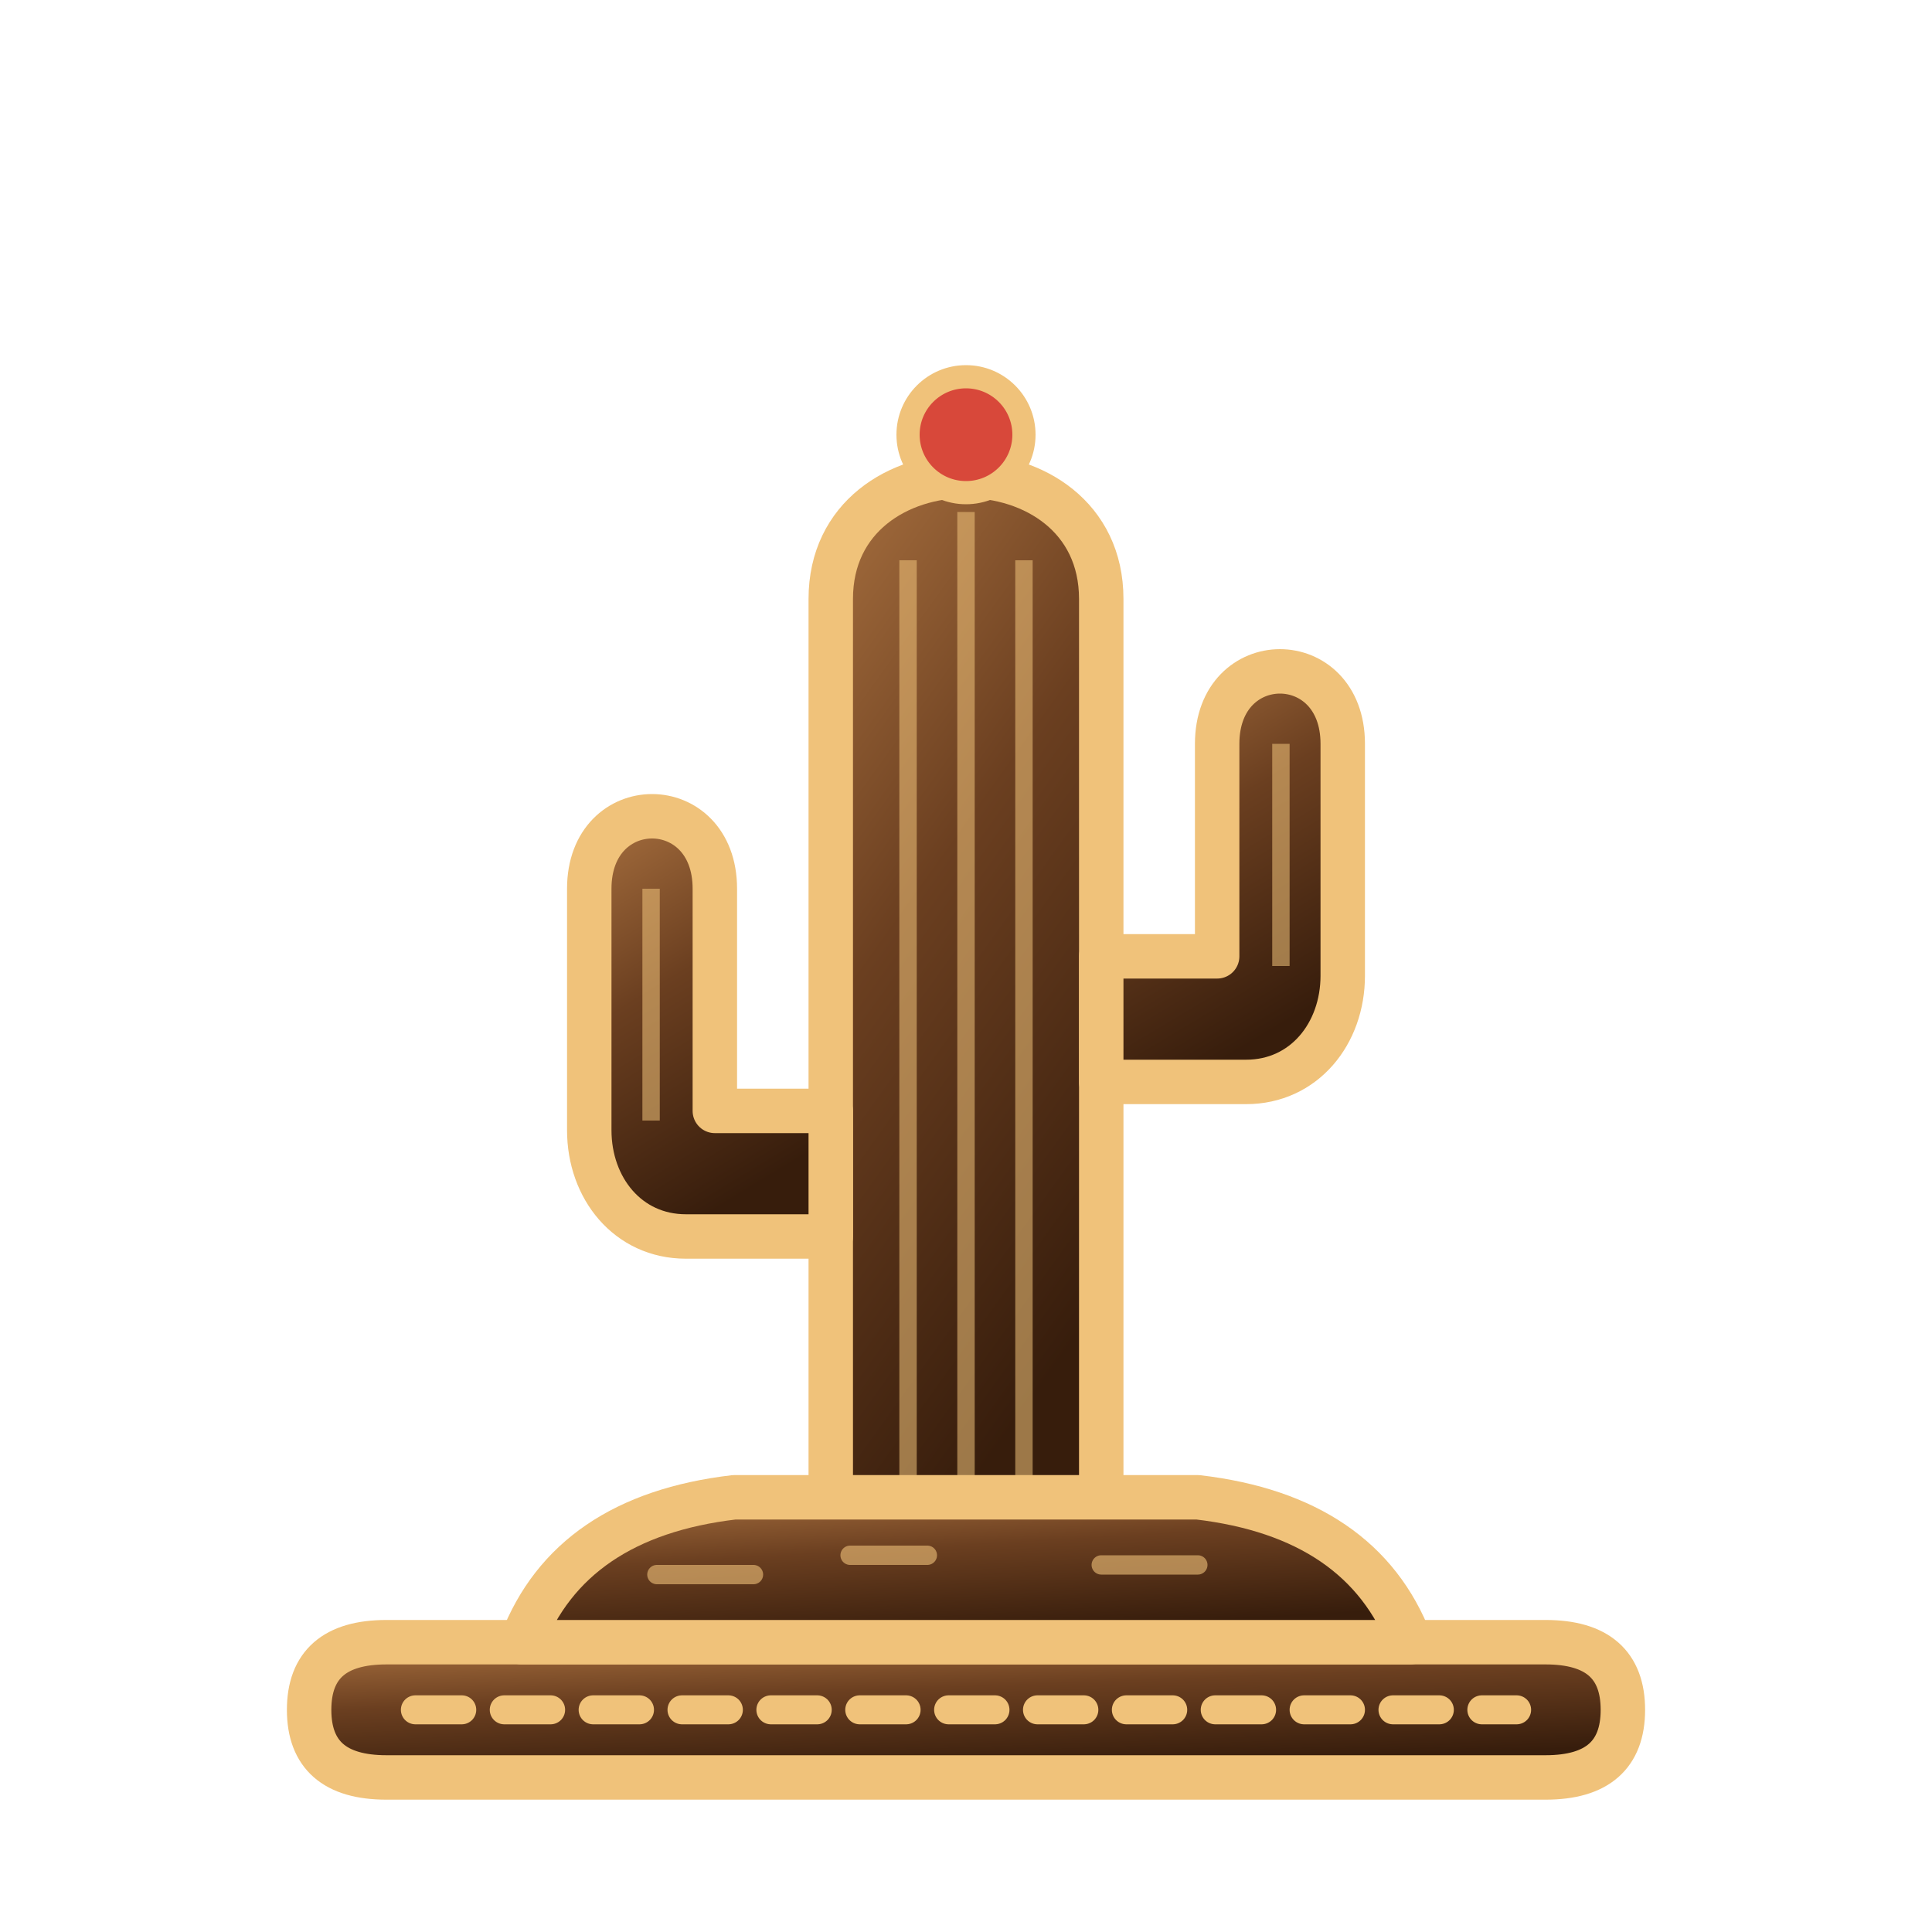
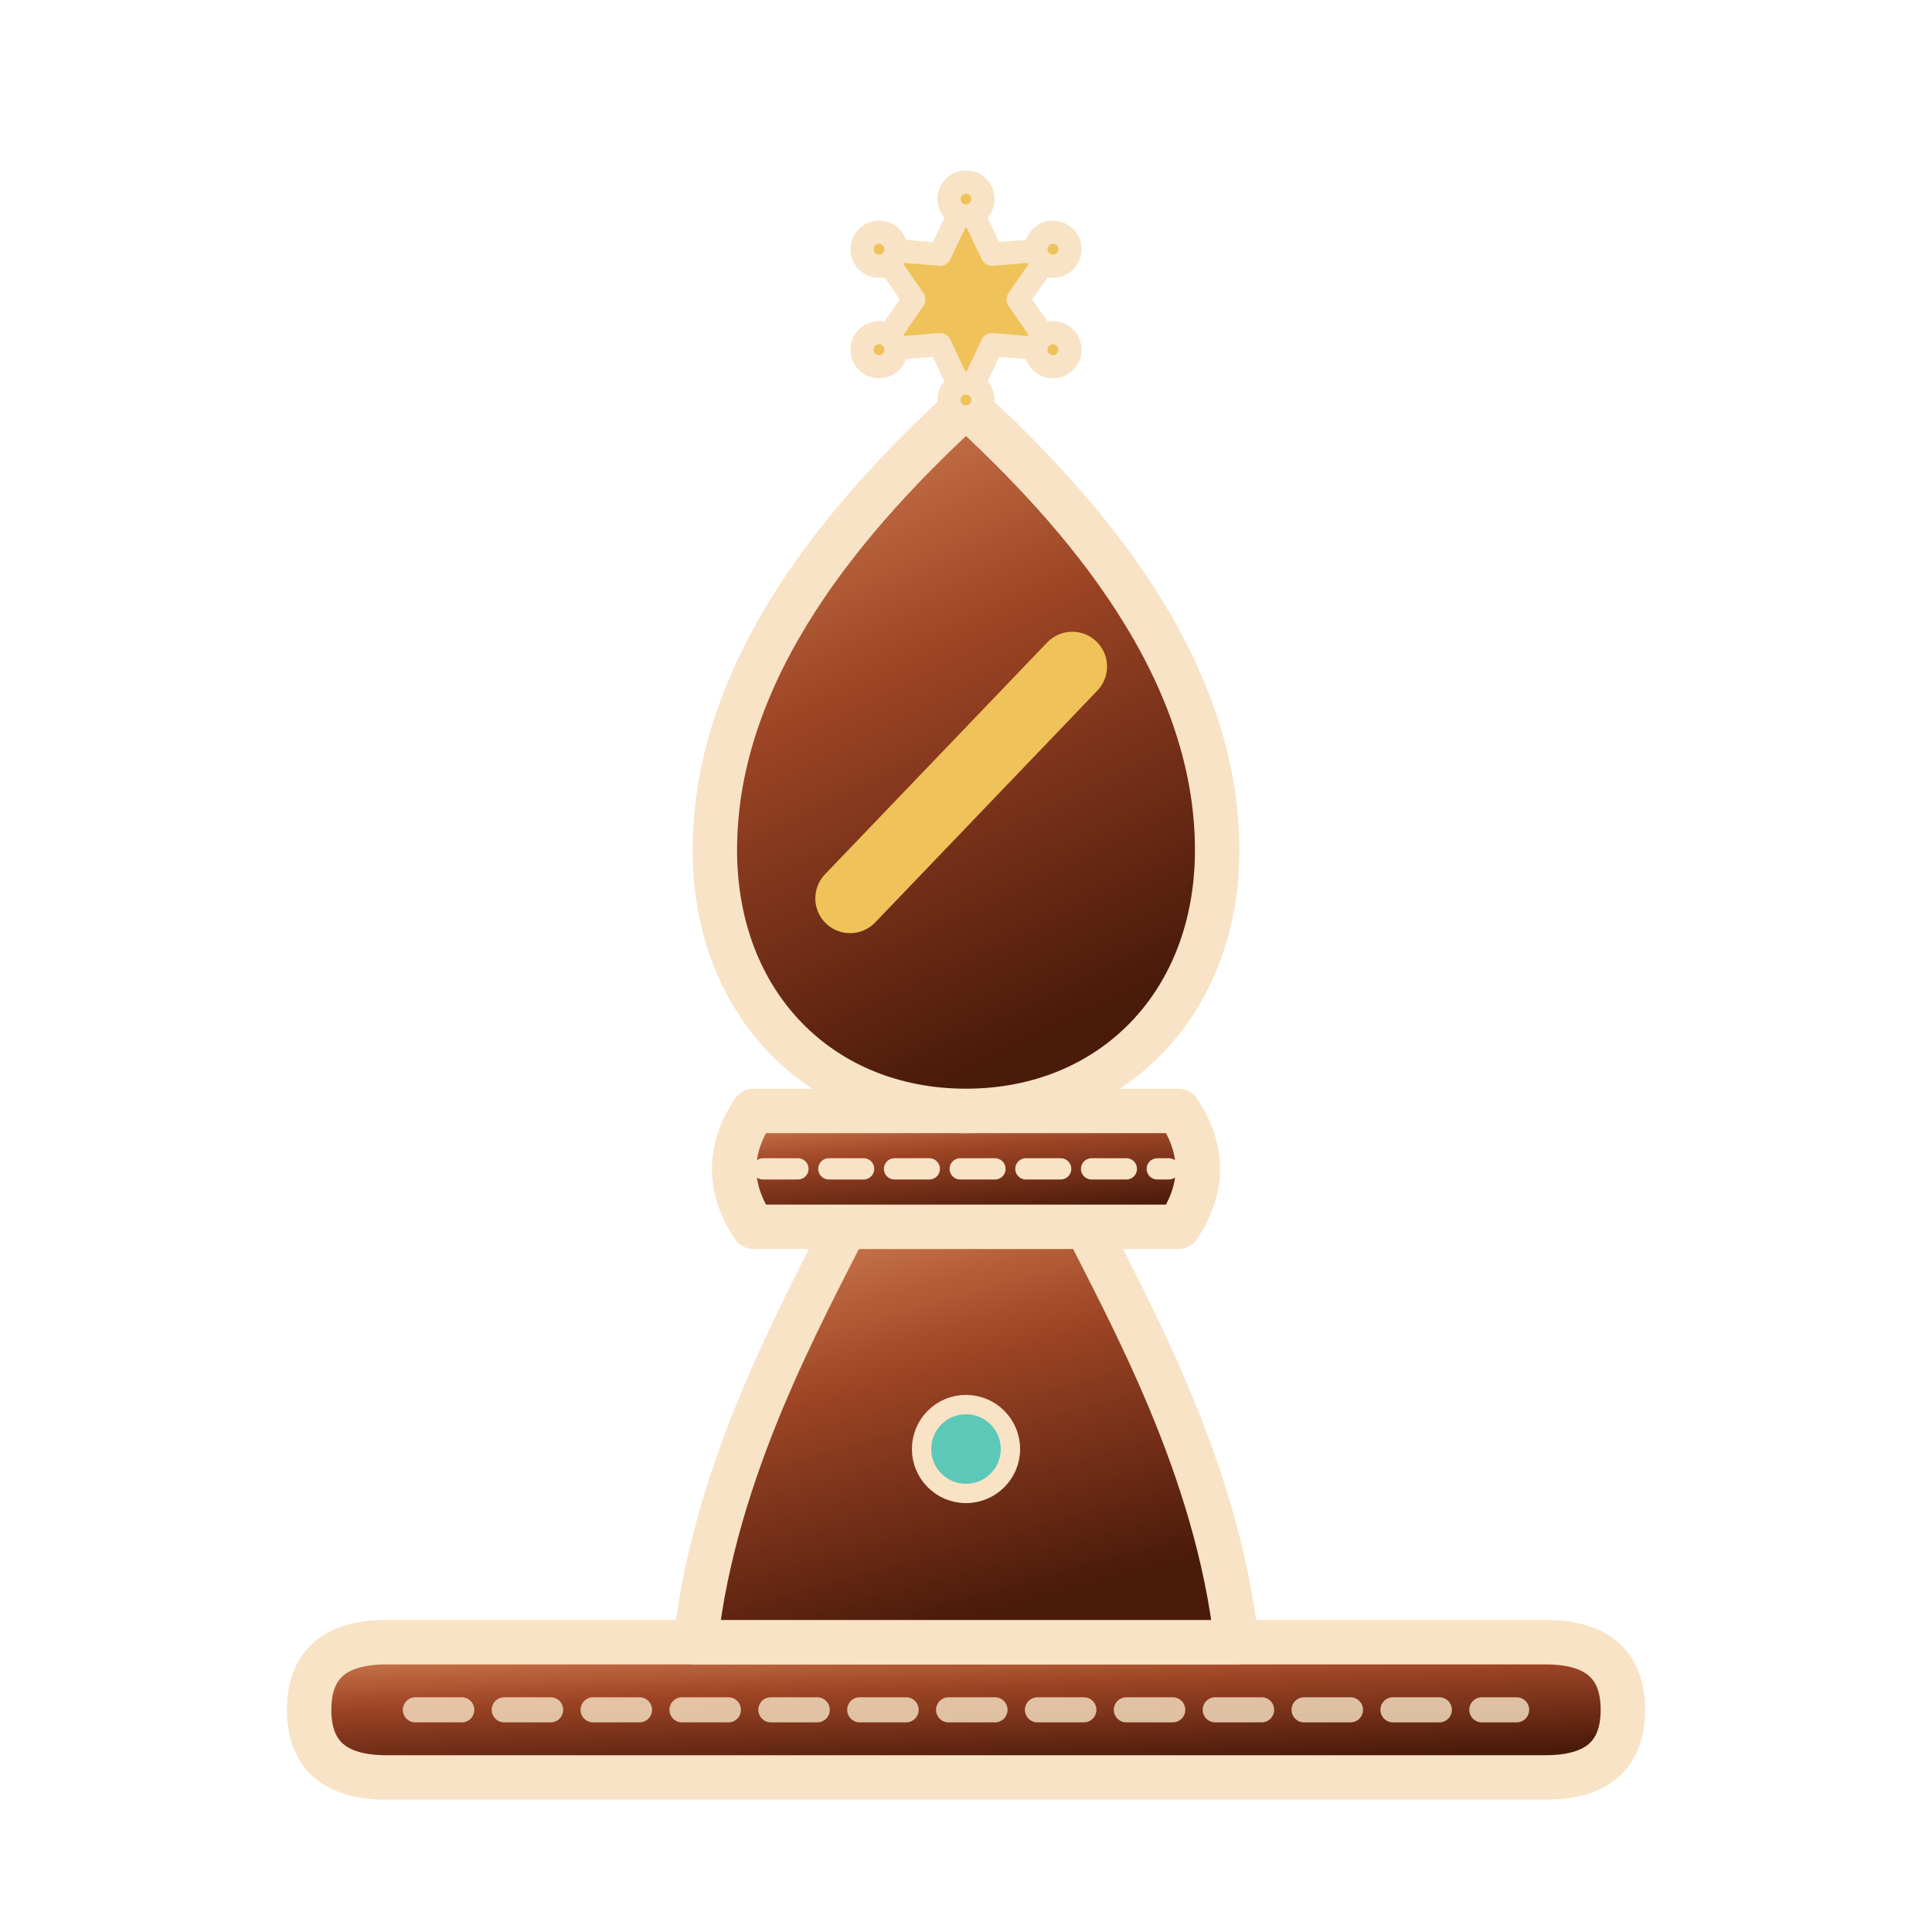
<svg xmlns="http://www.w3.org/2000/svg" viewBox="0 0 100 100">
  <defs>
    <linearGradient id="g" x1="0" y1="0" x2="0.35" y2="1">
-       <stop offset="0" stop-color="#a8703f" />
-       <stop offset="0.45" stop-color="#6b3f20" />
-       <stop offset="1" stop-color="#371d0c" />
+       <stop offset="0" stop-color="#d9875a" />
+       <stop offset="0.45" stop-color="#9c4424" />
+       <stop offset="1" stop-color="#4a1a0b" />
    </linearGradient>
  </defs>
-   <g stroke="#f0c27a" stroke-width="2.3" stroke-linejoin="round">
+   <g stroke="#f8e3c6" stroke-width="2.3" stroke-linejoin="round">
    <path d="M20 92H80Q84 92 84 88.5Q84 85 80 85H20Q16 85 16 88.5Q16 92 20 92Z" fill="url(#g)" />
-     <path d="M21.5 88.5H78.5" stroke="#f0c27a" stroke-width="1.5" stroke-dasharray="2.4 2.2" stroke-linecap="round" />
-     <path d="M43 80V31C43 22.5 57 22.5 57 31V80Z" fill="url(#g)" />
-     <path d="M43 64H35.5C32.5 64 30.5 61.5 30.5 58.5V46C30.5 41 37 41 37 46V57.5H43Z" fill="url(#g)" />
-     <path d="M57 56H64.5C67.5 56 69.5 53.5 69.5 50.5V38.5C69.5 33.5 63 33.5 63 38.5V49.5H57Z" fill="url(#g)" />
-     <path d="M47 29V79M50 26.5V79M53 29V79M33.7 46V58M66.3 38.5V50" fill="none" stroke="#f0c27a" stroke-width="0.9" opacity="0.55" />
-     <circle cx="50" cy="22.5" r="3" fill="#d8483a" stroke-width="1.2" />
-     <path d="M27 85Q29.5 78.5 38 77.5H62Q70.5 78.5 73 85Z" fill="url(#g)" />
-     <path d="M34 81.5H39M44 80.5H48M57 81H62" stroke="#f0c27a" stroke-width="1" opacity="0.6" stroke-linecap="round" />
+     <path d="M21.5 88.5H78.5" stroke="#f8e3c6" stroke-width="1.3" stroke-dasharray="2.4 2.2" stroke-linecap="round" opacity="0.8" />
+     <path d="M36 85C37 76 41.5 68 44 63H56C58.5 68 63 76 64 85Z" fill="url(#g)" />
+     <path d="M39 63.5H61Q63 60.5 61 57.5H39Q37 60.5 39 63.5Z" fill="url(#g)" />
+     <path d="M39.5 60.5H60.5" stroke="#f8e3c6" stroke-width="1.1" stroke-dasharray="1.8 1.6" stroke-linecap="round" />
+     <path d="M50 21C56 26.5 63 34.5 63 44C63 52 57.5 57.5 50 57.5C42.5 57.5 37 52 37 44C37 34.5 44 26.5 50 21Z" fill="url(#g)" />
+     <path d="M44 46.5L55.5 34.5" fill="none" stroke="#f0c25a" stroke-width="3.6" stroke-linecap="round" />
+     <g fill="#f0c25a" stroke="#f8e3c6" stroke-width="1.2">
+       <path d="M50 10.3L51.35 13.16L54.5 12.9L52.7 15.5L54.5 18.1L51.35 17.84L50 20.7L48.65 17.84L45.5 18.1L47.3 15.5L45.5 12.9L48.65 13.16Z" />
+       <circle cx="50" cy="10.3" r="0.88" />
+       <circle cx="54.5" cy="12.9" r="0.88" />
+       <circle cx="54.5" cy="18.1" r="0.88" />
+       <circle cx="50" cy="20.7" r="0.88" />
+       <circle cx="45.5" cy="18.1" r="0.88" />
+       <circle cx="45.5" cy="12.9" r="0.88" />
+     </g>
+     <circle cx="50" cy="75" r="2.3" fill="#5cc8b8" stroke-width="1" />
  </g>
</svg>
